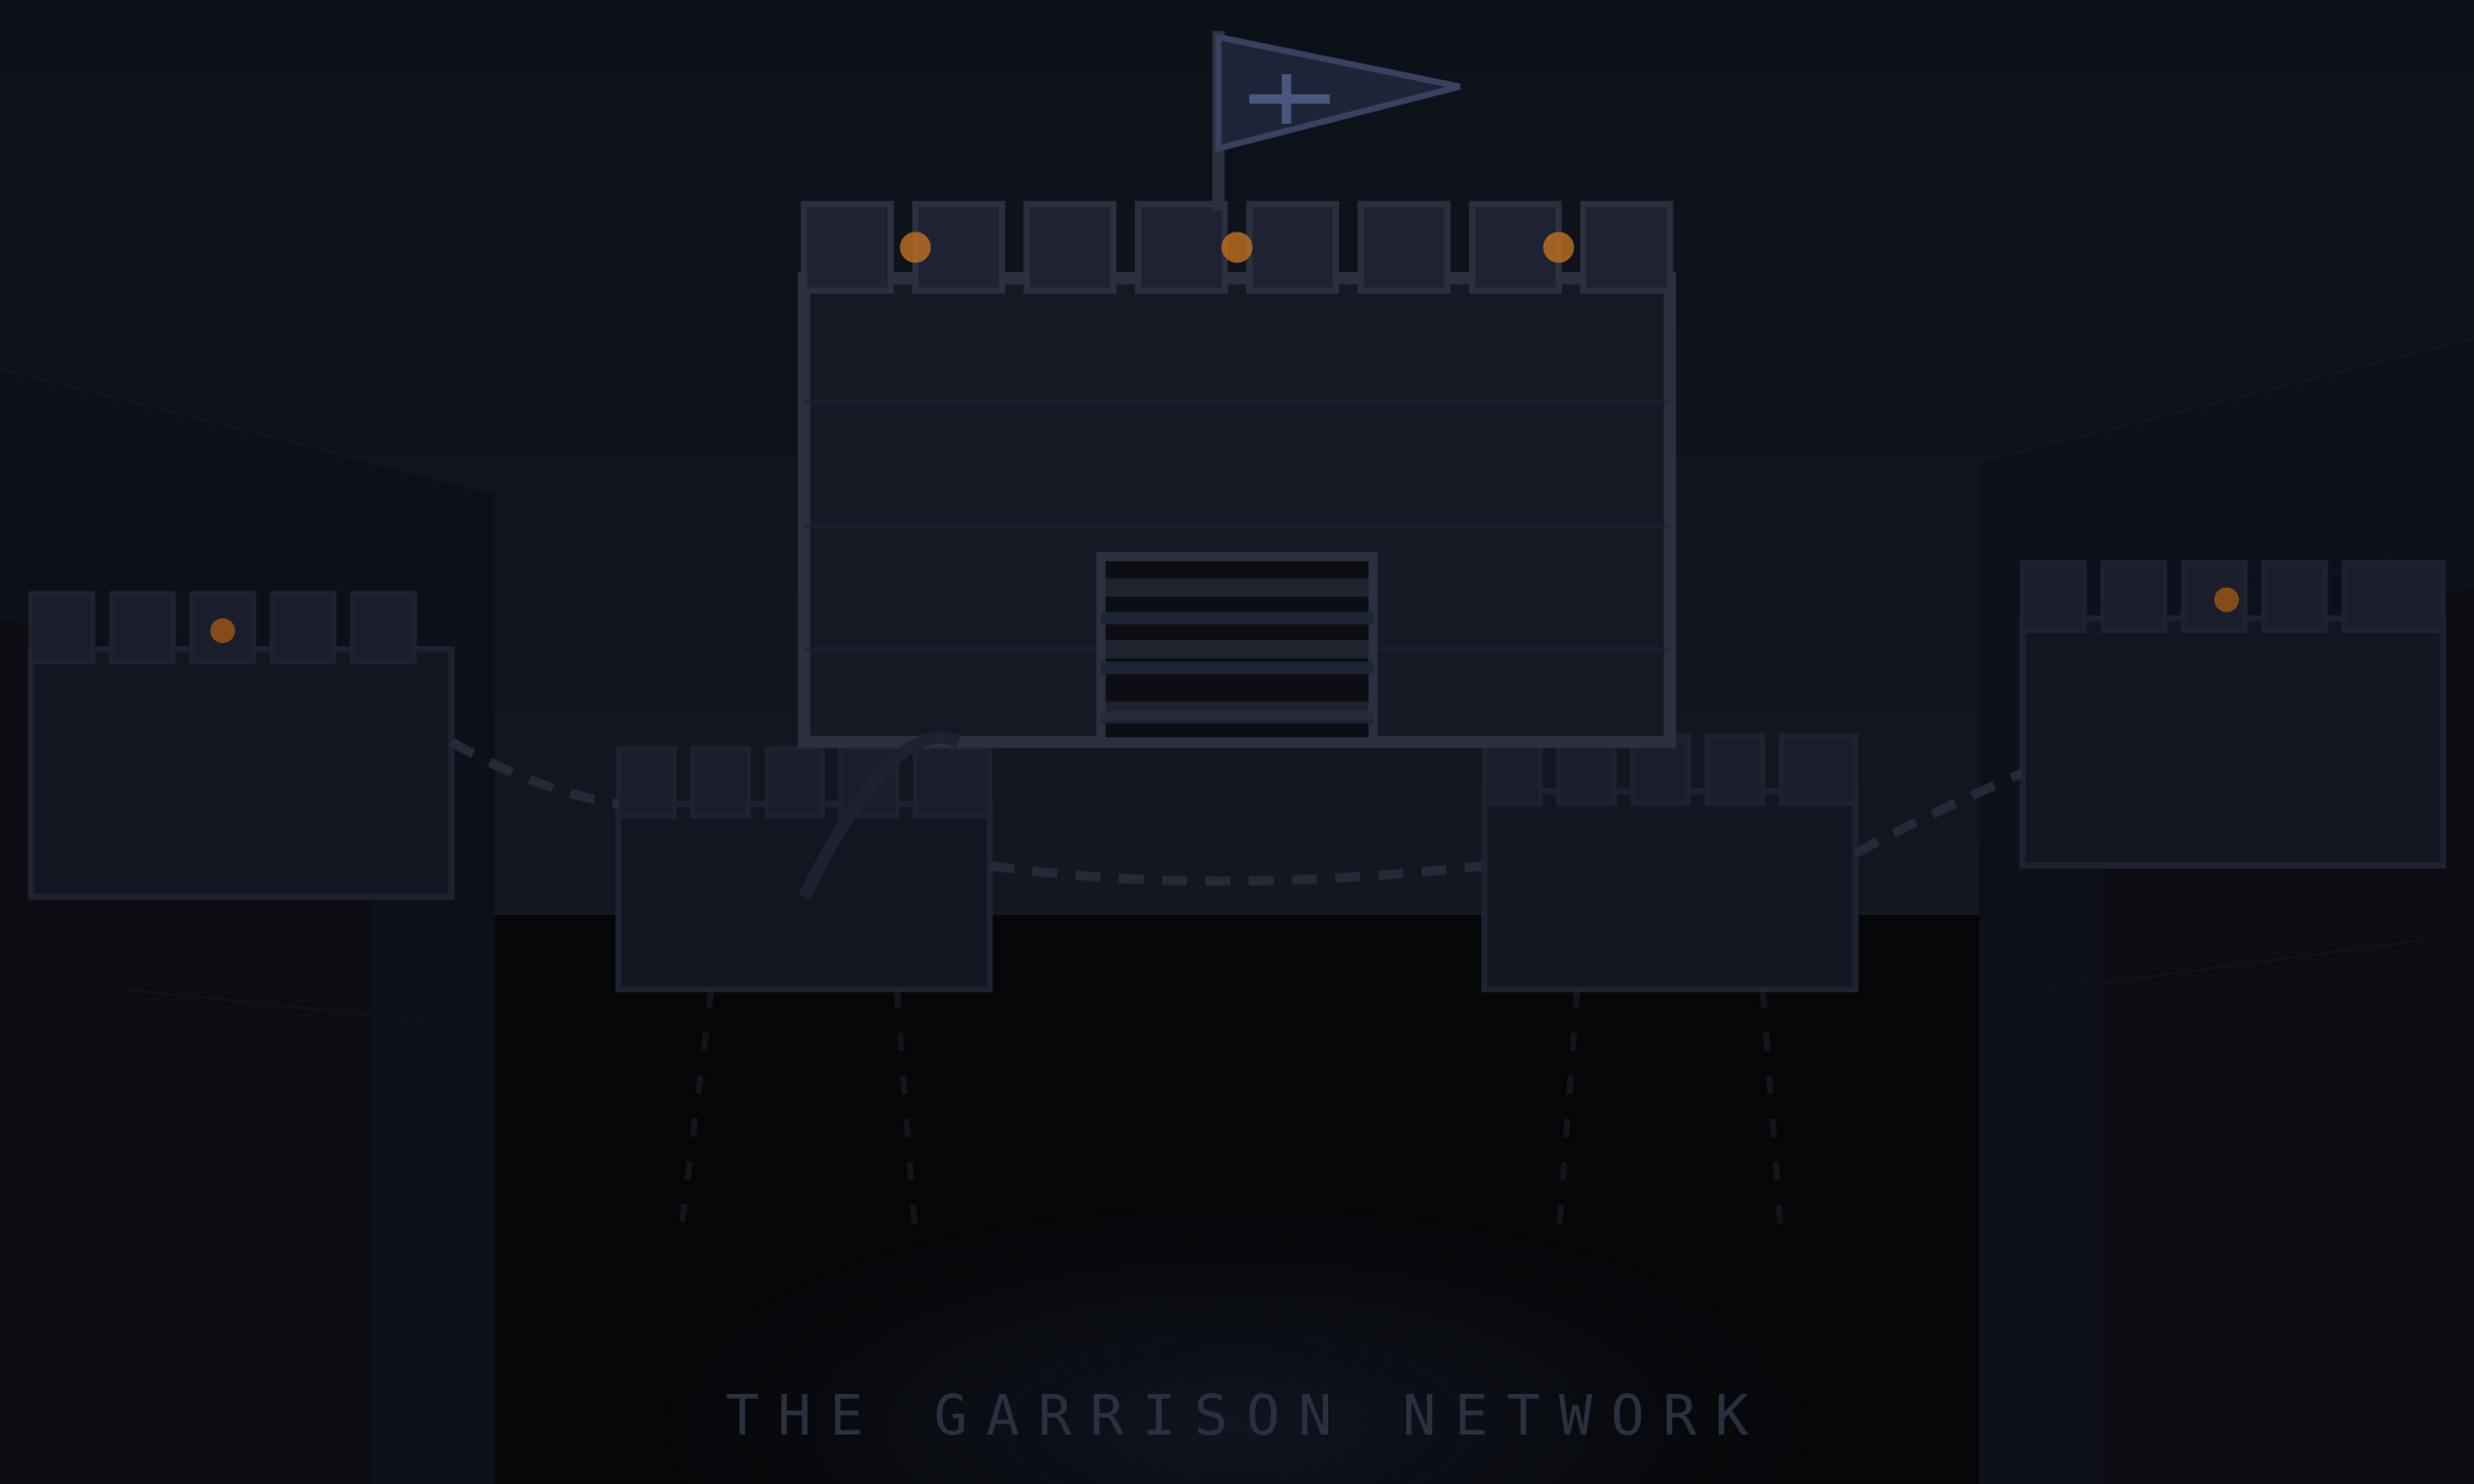
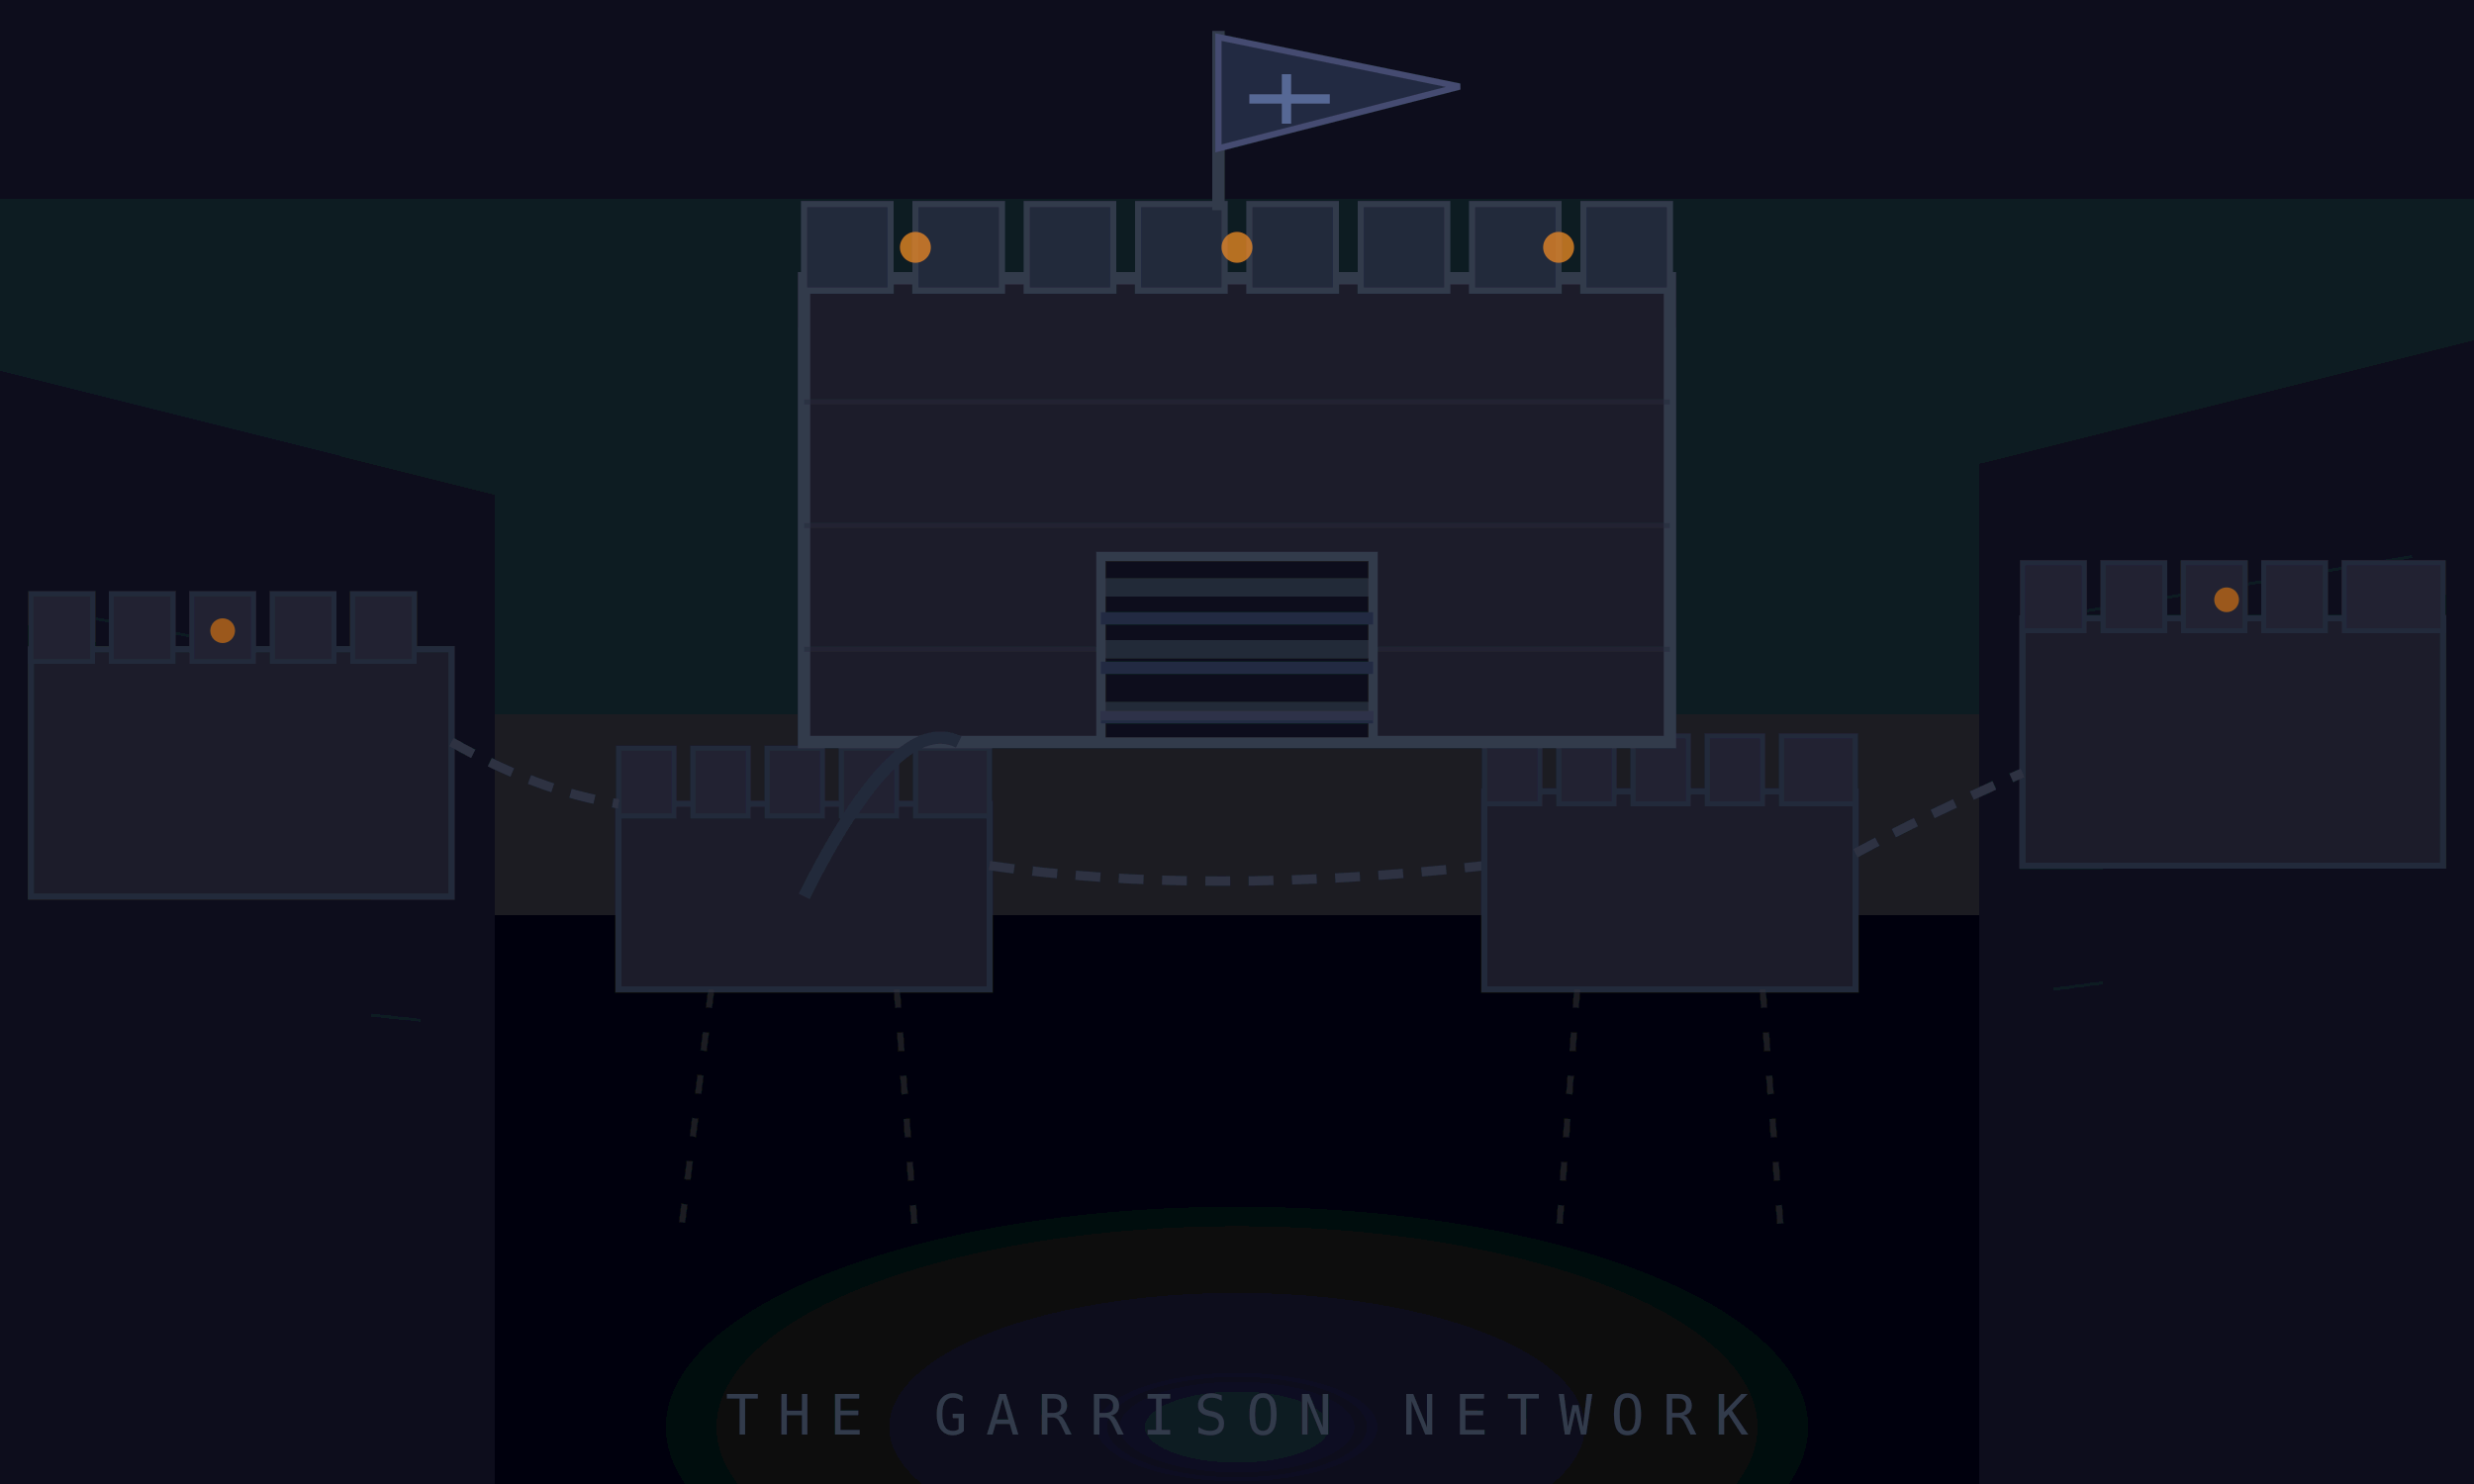
- <svg xmlns="http://www.w3.org/2000/svg" viewBox="0 0 400 240">
+ <svg xmlns="http://www.w3.org/2000/svg" viewBox="0 0 400 240" style="filter: brightness(1.4)">
  <rect width="400" height="240" fill="#08090c" />
  <linearGradient id="canyon-sky" x1="0" y1="0" x2="0" y2="1">
    <stop offset="0%" stop-color="#0c1018" />
    <stop offset="70%" stop-color="#141820" />
    <stop offset="100%" stop-color="#1a1c22" />
  </linearGradient>
  <rect width="400" height="240" fill="url(#canyon-sky)" />
  <rect x="80" y="148" width="240" height="92" fill="#050608" />
  <radialGradient id="chasm-glow" cx="50%" cy="90%" r="40%">
    <stop offset="0%" stop-color="#202840" stop-opacity="0.4" />
    <stop offset="100%" stop-color="#202840" stop-opacity="0" />
  </radialGradient>
  <rect x="80" y="148" width="240" height="92" fill="url(#chasm-glow)" />
  <polygon points="0,240 0,60 80,80 80,240" fill="#0d1018" />
  <polygon points="0,240 0,100 60,115 60,240" fill="#0b0d12" />
  <polygon points="400,240 400,55 320,75 320,240" fill="#0d1018" />
  <polygon points="400,240 400,95 340,110 340,240" fill="#0b0d12" />
  <g stroke="#111420" stroke-width="0.5" opacity="0.5">
    <line x1="15" y1="100" x2="70" y2="110" />
    <line x1="10" y1="130" x2="65" y2="140" />
    <line x1="20" y1="160" x2="68" y2="165" />
    <line x1="330" y1="100" x2="390" y2="90" />
    <line x1="335" y1="130" x2="395" y2="120" />
    <line x1="332" y1="160" x2="392" y2="152" />
  </g>
  <rect x="5" y="105" width="68" height="40" fill="#131620" stroke="#1e2230" stroke-width="1" />
  <g fill="#1a1e2c" stroke="#1e2230" stroke-width="0.8">
    <rect x="5" y="96" width="10" height="11" />
    <rect x="18" y="96" width="10" height="11" />
    <rect x="31" y="96" width="10" height="11" />
    <rect x="44" y="96" width="10" height="11" />
    <rect x="57" y="96" width="10" height="11" />
  </g>
  <circle cx="36" cy="102" r="2" fill="#b06010" opacity="0.7" />
  <rect x="327" y="100" width="68" height="40" fill="#131620" stroke="#1e2230" stroke-width="1" />
  <g fill="#1a1e2c" stroke="#1e2230" stroke-width="0.8">
    <rect x="327" y="91" width="10" height="11" />
    <rect x="340" y="91" width="10" height="11" />
    <rect x="353" y="91" width="10" height="11" />
    <rect x="366" y="91" width="10" height="11" />
    <rect x="379" y="91" width="16" height="11" />
  </g>
  <circle cx="360" cy="97" r="2" fill="#b06010" opacity="0.7" />
  <rect x="100" y="130" width="60" height="30" fill="#131620" stroke="#1e2230" stroke-width="1" />
  <g fill="#1a1e2c" stroke="#1e2230" stroke-width="0.8">
    <rect x="100" y="121" width="9" height="11" />
    <rect x="112" y="121" width="9" height="11" />
    <rect x="124" y="121" width="9" height="11" />
    <rect x="136" y="121" width="9" height="11" />
    <rect x="148" y="121" width="12" height="11" />
  </g>
  <path d="M73,120 Q87,128 100,130" stroke="#252a38" stroke-width="1.5" fill="none" stroke-dasharray="4,3" />
  <path d="M160,140 Q195,145 240,140" stroke="#252a38" stroke-width="1.5" fill="none" stroke-dasharray="4,3" />
  <rect x="240" y="128" width="60" height="32" fill="#131620" stroke="#1e2230" stroke-width="1" />
  <g fill="#1a1e2c" stroke="#1e2230" stroke-width="0.8">
    <rect x="240" y="119" width="9" height="11" />
    <rect x="252" y="119" width="9" height="11" />
    <rect x="264" y="119" width="9" height="11" />
    <rect x="276" y="119" width="9" height="11" />
    <rect x="288" y="119" width="12" height="11" />
  </g>
  <path d="M300,138 Q311,132 327,125" stroke="#252a38" stroke-width="1.5" fill="none" stroke-dasharray="4,3" />
  <g stroke="#252a38" stroke-width="1" fill="none" opacity="0.4" stroke-dasharray="3,4">
    <line x1="115" y1="160" x2="110" y2="200" />
    <line x1="145" y1="160" x2="148" y2="200" />
    <line x1="255" y1="160" x2="252" y2="200" />
    <line x1="285" y1="160" x2="288" y2="200" />
  </g>
  <rect x="130" y="45" width="140" height="75" fill="#161924" stroke="#2a3040" stroke-width="2" />
  <g stroke="#1e2230" stroke-width="0.8" opacity="0.5">
    <line x1="130" y1="65" x2="270" y2="65" />
    <line x1="130" y1="85" x2="270" y2="85" />
    <line x1="130" y1="105" x2="270" y2="105" />
  </g>
  <g fill="#1e2232" stroke="#2a3040" stroke-width="1">
    <rect x="130" y="33" width="14" height="14" />
    <rect x="148" y="33" width="14" height="14" />
    <rect x="166" y="33" width="14" height="14" />
    <rect x="184" y="33" width="14" height="14" />
    <rect x="202" y="33" width="14" height="14" />
    <rect x="220" y="33" width="14" height="14" />
    <rect x="238" y="33" width="14" height="14" />
    <rect x="256" y="33" width="14" height="14" />
  </g>
  <line x1="197" y1="5" x2="197" y2="34" stroke="#2a3040" stroke-width="2" />
  <polygon points="197,6 236,14 197,24" fill="#1e2438" stroke="#3a4060" stroke-width="1" />
  <g stroke="#4a5880" stroke-width="1.5">
    <line x1="208" y1="12" x2="208" y2="20" />
    <line x1="202" y1="16" x2="215" y2="16" />
  </g>
  <circle cx="148" cy="40" r="2.5" fill="#c07020" opacity="0.8" />
  <circle cx="200" cy="40" r="2.5" fill="#c07020" opacity="0.8" />
  <circle cx="252" cy="40" r="2.5" fill="#c07020" opacity="0.8" />
  <rect x="178" y="90" width="44" height="30" fill="#0c0e14" stroke="#2a3040" stroke-width="1.5" />
  <g stroke="#1e2438" stroke-width="2">
    <line x1="178" y1="100" x2="222" y2="100" />
    <line x1="178" y1="108" x2="222" y2="108" />
    <line x1="178" y1="116" x2="222" y2="116" />
  </g>
  <g stroke="#2a3040" stroke-width="3" opacity="0.6">
    <line x1="178" y1="95" x2="222" y2="95" />
    <line x1="178" y1="105" x2="222" y2="105" />
    <line x1="178" y1="115" x2="222" y2="115" />
  </g>
  <path d="M130,145 Q145,115 155,120" stroke="#1e2230" stroke-width="2" fill="none" />
  <text x="200" y="232" font-family="monospace" font-size="9" fill="#2a3040" text-anchor="middle" letter-spacing="3">THE GARRISON NETWORK</text>
</svg>
